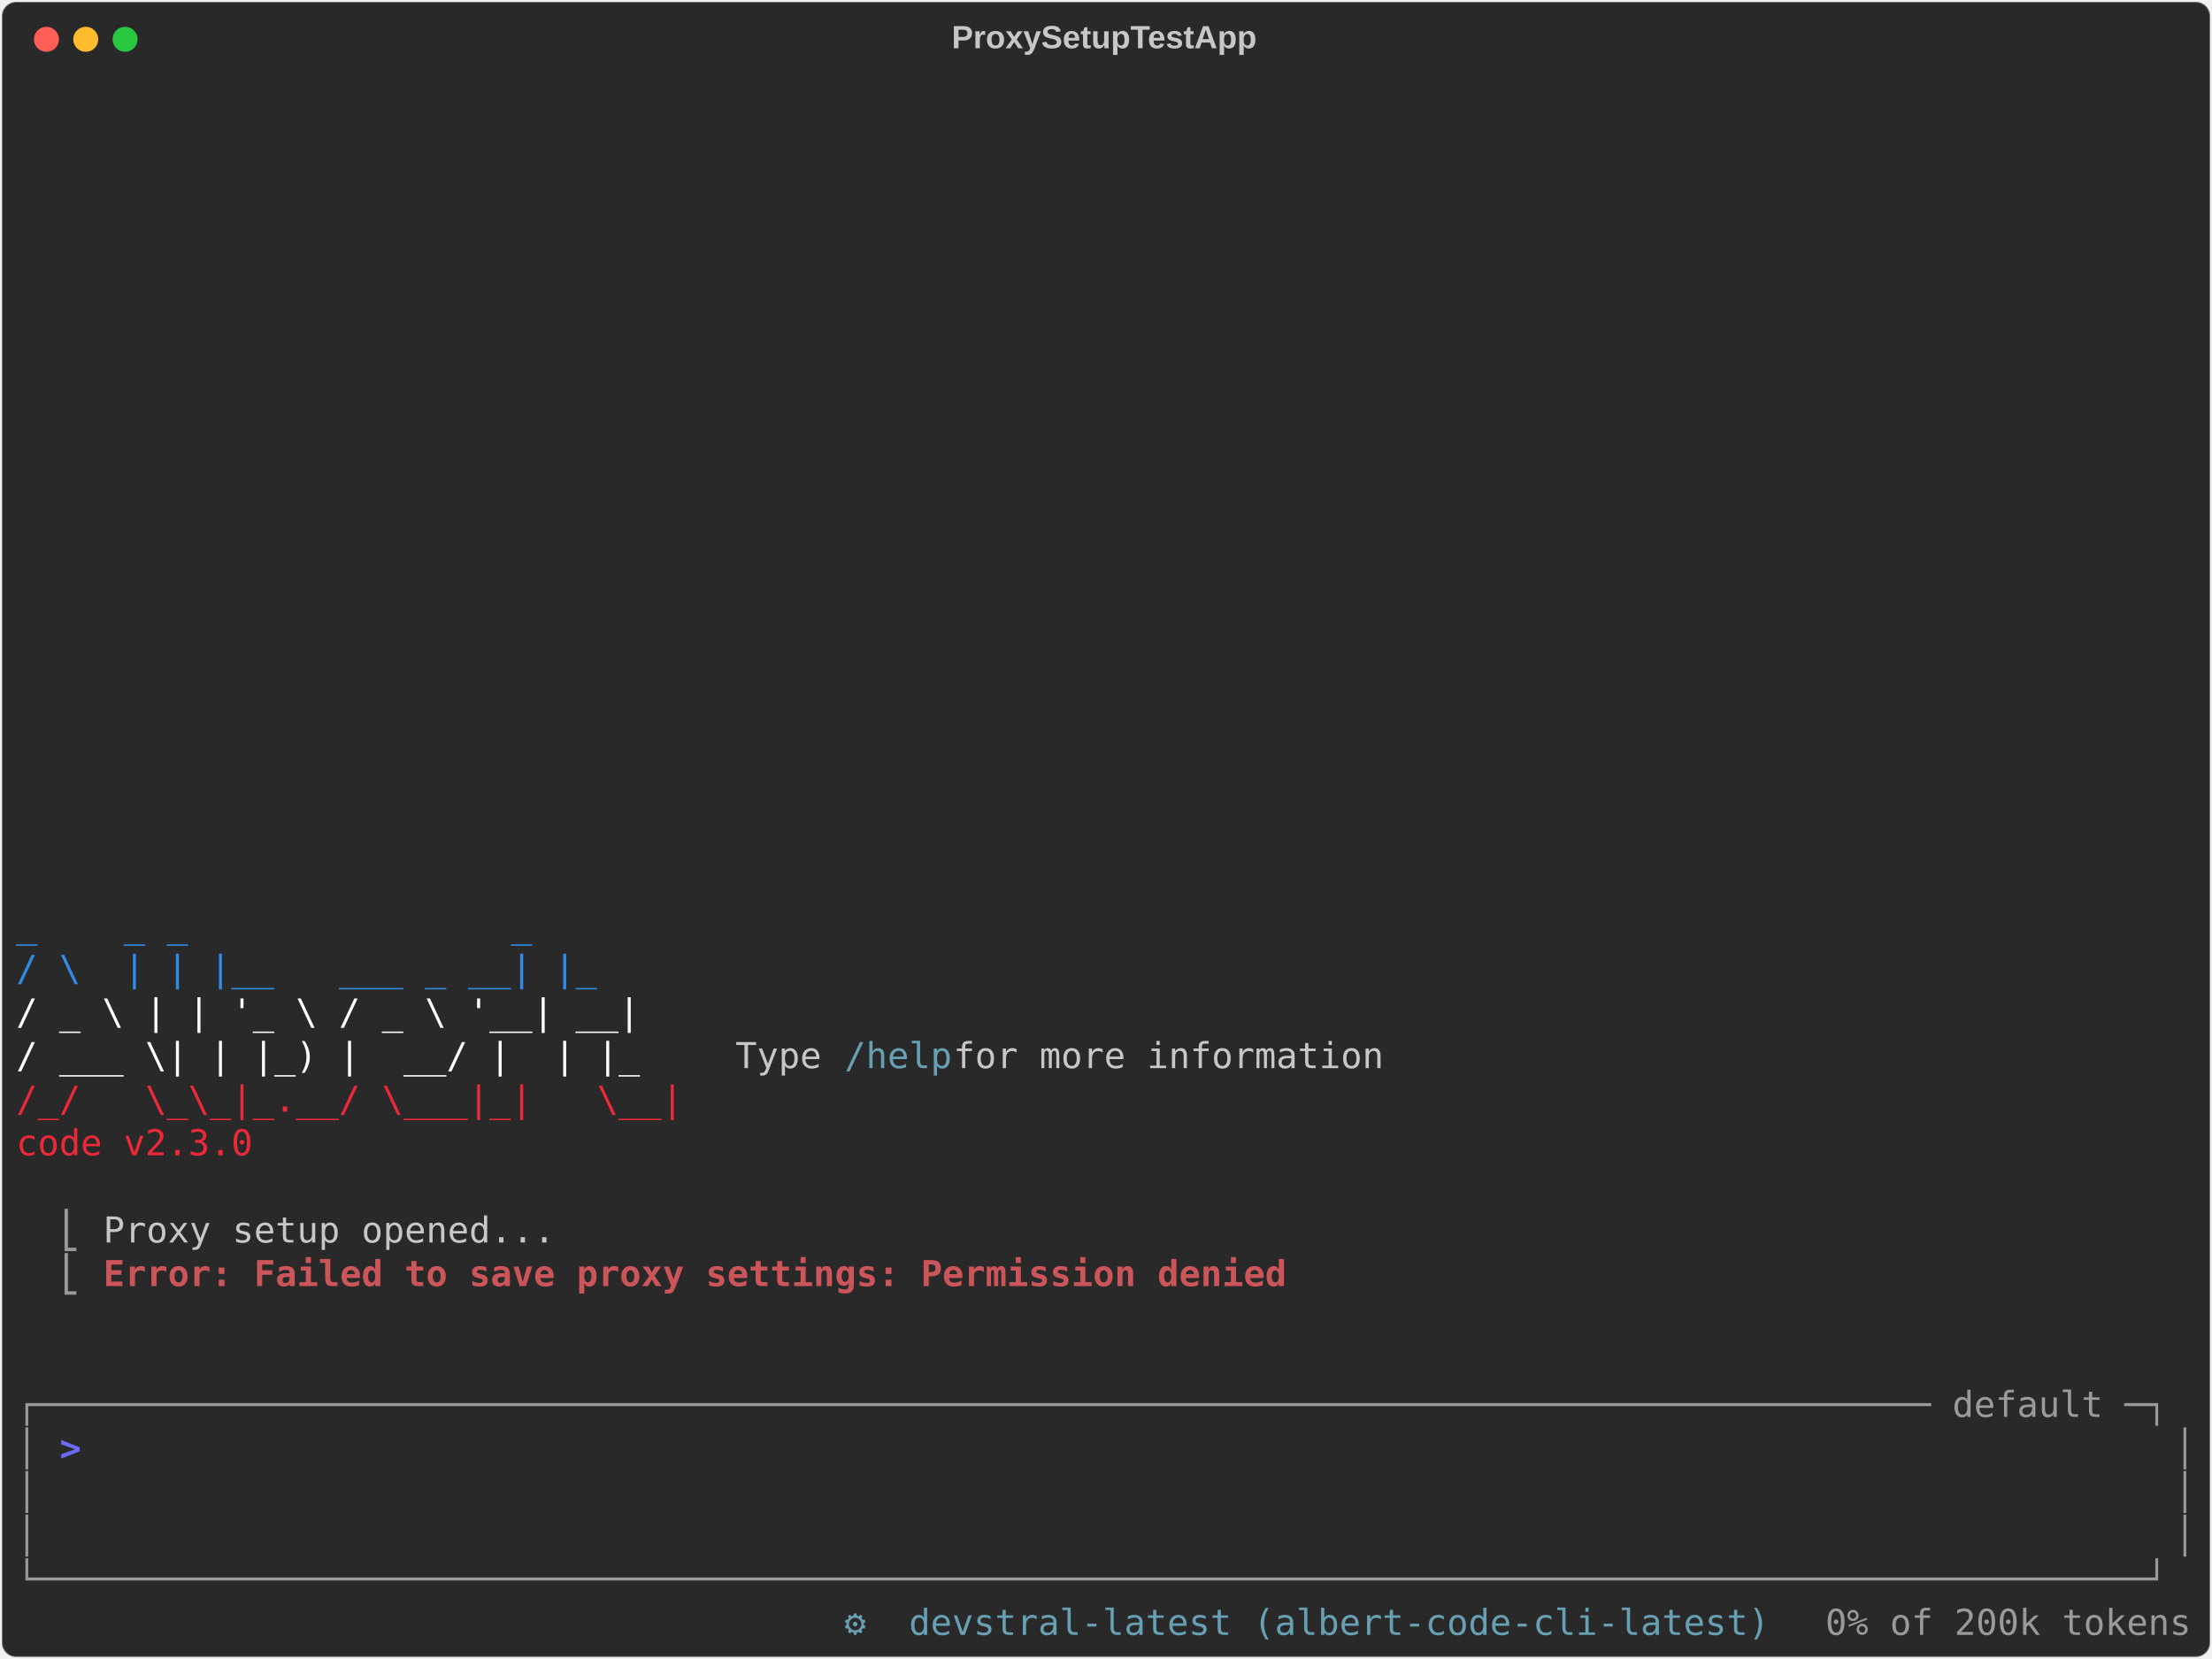
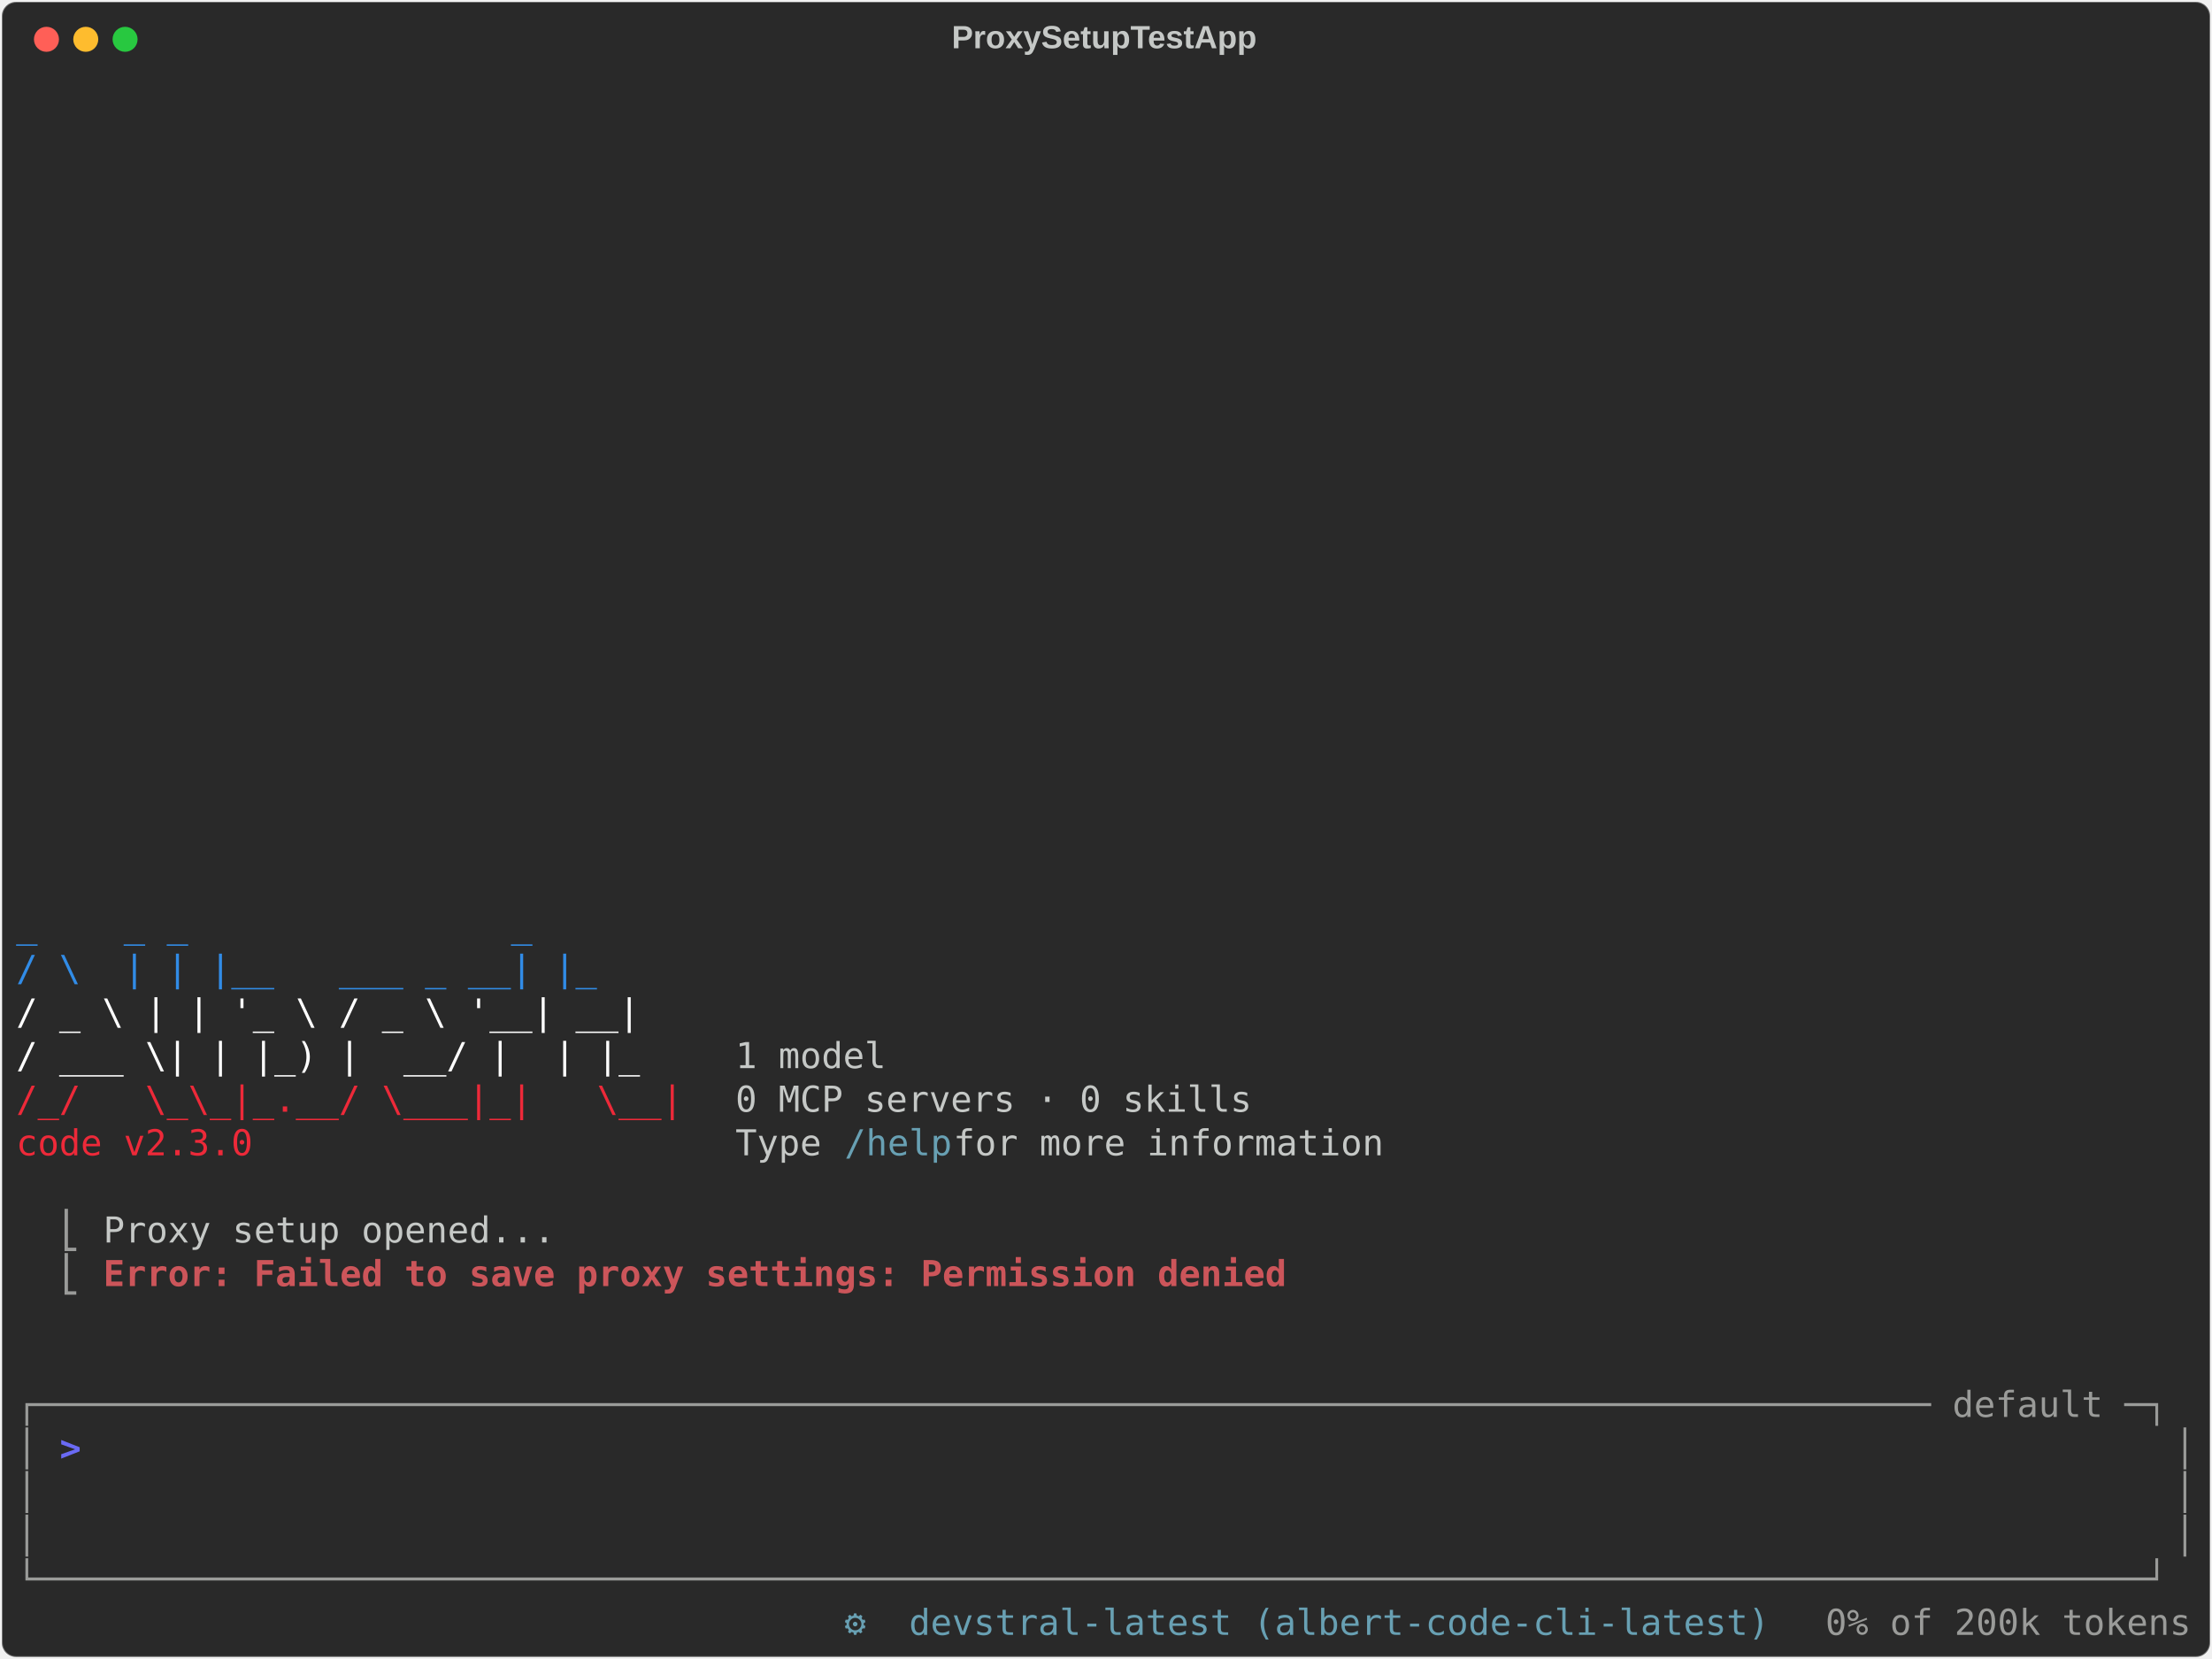
<svg xmlns="http://www.w3.org/2000/svg" class="rich-terminal" viewBox="0 0 1238 928.4">
  <style>

    @font-face {
        font-family: "Fira Code";
        src: local("FiraCode-Regular"),
                url("https://cdnjs.cloudflare.com/ajax/libs/firacode/6.2.0/woff2/FiraCode-Regular.woff2") format("woff2"),
                url("https://cdnjs.cloudflare.com/ajax/libs/firacode/6.2.0/woff/FiraCode-Regular.woff") format("woff");
        font-style: normal;
        font-weight: 400;
    }
    @font-face {
        font-family: "Fira Code";
        src: local("FiraCode-Bold"),
                url("https://cdnjs.cloudflare.com/ajax/libs/firacode/6.2.0/woff2/FiraCode-Bold.woff2") format("woff2"),
                url("https://cdnjs.cloudflare.com/ajax/libs/firacode/6.2.0/woff/FiraCode-Bold.woff") format("woff");
        font-style: bold;
        font-weight: 700;
    }

    .terminal-matrix {
        font-family: Fira Code, monospace;
        font-size: 20px;
        line-height: 24.4px;
        font-variant-east-asian: full-width;
    }

    .terminal-title {
        font-size: 18px;
        font-weight: bold;
        font-family: arial;
    }

    .terminal-r1 { fill: #c5c8c6 }
.terminal-r2 { fill: #318ce7 }
.terminal-r3 { fill: #ffffff }
- .terminal-r4 { fill: #68a0b3 }
- .terminal-r5 { fill: #ed2939 }
+ .terminal-r4 { fill: #ed2939 }
+ .terminal-r5 { fill: #68a0b3 }
.terminal-r6 { fill: #9a9b99 }
.terminal-r7 { fill: #cc555a;font-weight: bold }
.terminal-r8 { fill: #6a6af4;font-weight: bold }
    </style>
  <defs>
    <clipPath id="terminal-clip-terminal">
      <rect x="0" y="0" width="1219.0" height="877.4" />
    </clipPath>
    <clipPath id="terminal-line-0">
      <rect x="0" y="1.5" width="1220" height="24.65" />
    </clipPath>
    <clipPath id="terminal-line-1">
      <rect x="0" y="25.9" width="1220" height="24.65" />
    </clipPath>
    <clipPath id="terminal-line-2">
      <rect x="0" y="50.3" width="1220" height="24.65" />
    </clipPath>
    <clipPath id="terminal-line-3">
      <rect x="0" y="74.7" width="1220" height="24.65" />
    </clipPath>
    <clipPath id="terminal-line-4">
      <rect x="0" y="99.1" width="1220" height="24.65" />
    </clipPath>
    <clipPath id="terminal-line-5">
      <rect x="0" y="123.5" width="1220" height="24.65" />
    </clipPath>
    <clipPath id="terminal-line-6">
      <rect x="0" y="147.9" width="1220" height="24.65" />
    </clipPath>
    <clipPath id="terminal-line-7">
      <rect x="0" y="172.3" width="1220" height="24.65" />
    </clipPath>
    <clipPath id="terminal-line-8">
      <rect x="0" y="196.7" width="1220" height="24.65" />
    </clipPath>
    <clipPath id="terminal-line-9">
      <rect x="0" y="221.1" width="1220" height="24.65" />
    </clipPath>
    <clipPath id="terminal-line-10">
      <rect x="0" y="245.5" width="1220" height="24.65" />
    </clipPath>
    <clipPath id="terminal-line-11">
      <rect x="0" y="269.9" width="1220" height="24.65" />
    </clipPath>
    <clipPath id="terminal-line-12">
      <rect x="0" y="294.3" width="1220" height="24.65" />
    </clipPath>
    <clipPath id="terminal-line-13">
      <rect x="0" y="318.7" width="1220" height="24.65" />
    </clipPath>
    <clipPath id="terminal-line-14">
      <rect x="0" y="343.1" width="1220" height="24.65" />
    </clipPath>
    <clipPath id="terminal-line-15">
      <rect x="0" y="367.5" width="1220" height="24.65" />
    </clipPath>
    <clipPath id="terminal-line-16">
      <rect x="0" y="391.9" width="1220" height="24.65" />
    </clipPath>
    <clipPath id="terminal-line-17">
      <rect x="0" y="416.3" width="1220" height="24.65" />
    </clipPath>
    <clipPath id="terminal-line-18">
      <rect x="0" y="440.7" width="1220" height="24.65" />
    </clipPath>
    <clipPath id="terminal-line-19">
      <rect x="0" y="465.1" width="1220" height="24.65" />
    </clipPath>
    <clipPath id="terminal-line-20">
      <rect x="0" y="489.5" width="1220" height="24.65" />
    </clipPath>
    <clipPath id="terminal-line-21">
      <rect x="0" y="513.9" width="1220" height="24.65" />
    </clipPath>
    <clipPath id="terminal-line-22">
      <rect x="0" y="538.3" width="1220" height="24.65" />
    </clipPath>
    <clipPath id="terminal-line-23">
      <rect x="0" y="562.7" width="1220" height="24.65" />
    </clipPath>
    <clipPath id="terminal-line-24">
      <rect x="0" y="587.1" width="1220" height="24.65" />
    </clipPath>
    <clipPath id="terminal-line-25">
      <rect x="0" y="611.5" width="1220" height="24.65" />
    </clipPath>
    <clipPath id="terminal-line-26">
      <rect x="0" y="635.9" width="1220" height="24.65" />
    </clipPath>
    <clipPath id="terminal-line-27">
      <rect x="0" y="660.3" width="1220" height="24.65" />
    </clipPath>
    <clipPath id="terminal-line-28">
      <rect x="0" y="684.7" width="1220" height="24.65" />
    </clipPath>
    <clipPath id="terminal-line-29">
      <rect x="0" y="709.1" width="1220" height="24.65" />
    </clipPath>
    <clipPath id="terminal-line-30">
      <rect x="0" y="733.5" width="1220" height="24.65" />
    </clipPath>
    <clipPath id="terminal-line-31">
      <rect x="0" y="757.9" width="1220" height="24.65" />
    </clipPath>
    <clipPath id="terminal-line-32">
      <rect x="0" y="782.3" width="1220" height="24.65" />
    </clipPath>
    <clipPath id="terminal-line-33">
      <rect x="0" y="806.7" width="1220" height="24.65" />
    </clipPath>
    <clipPath id="terminal-line-34">
      <rect x="0" y="831.1" width="1220" height="24.65" />
    </clipPath>
  </defs>
  <rect fill="#292929" stroke="rgba(255,255,255,0.35)" stroke-width="1" x="1" y="1" width="1236" height="926.4" rx="8" />
  <text class="terminal-title" fill="#c5c8c6" text-anchor="middle" x="618" y="27">ProxySetupTestApp</text>
  <g transform="translate(26,22)">
    <circle cx="0" cy="0" r="7" fill="#ff5f57" />
    <circle cx="22" cy="0" r="7" fill="#febc2e" />
    <circle cx="44" cy="0" r="7" fill="#28c840" />
  </g>
  <g transform="translate(9, 41)" clip-path="url(#terminal-clip-terminal)">
    <g class="terminal-matrix">
      <text class="terminal-r1" x="1220" y="20" textLength="12.2" clip-path="url(#terminal-line-0)">
</text>
      <text class="terminal-r1" x="1220" y="44.4" textLength="12.2" clip-path="url(#terminal-line-1)">
</text>
      <text class="terminal-r1" x="1220" y="68.8" textLength="12.2" clip-path="url(#terminal-line-2)">
</text>
      <text class="terminal-r1" x="1220" y="93.2" textLength="12.2" clip-path="url(#terminal-line-3)">
</text>
      <text class="terminal-r1" x="1220" y="117.6" textLength="12.2" clip-path="url(#terminal-line-4)">
</text>
      <text class="terminal-r1" x="1220" y="142" textLength="12.2" clip-path="url(#terminal-line-5)">
</text>
      <text class="terminal-r1" x="1220" y="166.4" textLength="12.2" clip-path="url(#terminal-line-6)">
</text>
      <text class="terminal-r1" x="1220" y="190.8" textLength="12.2" clip-path="url(#terminal-line-7)">
</text>
      <text class="terminal-r1" x="1220" y="215.2" textLength="12.2" clip-path="url(#terminal-line-8)">
</text>
      <text class="terminal-r1" x="1220" y="239.6" textLength="12.2" clip-path="url(#terminal-line-9)">
</text>
      <text class="terminal-r1" x="1220" y="264" textLength="12.2" clip-path="url(#terminal-line-10)">
</text>
      <text class="terminal-r1" x="1220" y="288.4" textLength="12.2" clip-path="url(#terminal-line-11)">
</text>
      <text class="terminal-r1" x="1220" y="312.8" textLength="12.2" clip-path="url(#terminal-line-12)">
</text>
      <text class="terminal-r1" x="1220" y="337.2" textLength="12.2" clip-path="url(#terminal-line-13)">
</text>
      <text class="terminal-r1" x="1220" y="361.6" textLength="12.2" clip-path="url(#terminal-line-14)">
</text>
      <text class="terminal-r1" x="1220" y="386" textLength="12.2" clip-path="url(#terminal-line-15)">
</text>
      <text class="terminal-r1" x="1220" y="410.4" textLength="12.2" clip-path="url(#terminal-line-16)">
</text>
      <text class="terminal-r1" x="1220" y="434.8" textLength="12.2" clip-path="url(#terminal-line-17)">
</text>
      <text class="terminal-r1" x="1220" y="459.2" textLength="12.2" clip-path="url(#terminal-line-18)">
</text>
      <text class="terminal-r2" x="0" y="483.6" textLength="378.2" clip-path="url(#terminal-line-19)">    _    _ _               _   </text>
      <text class="terminal-r1" x="1220" y="483.6" textLength="12.2" clip-path="url(#terminal-line-19)">
</text>
      <text class="terminal-r2" x="0" y="508" textLength="378.2" clip-path="url(#terminal-line-20)">   / \  | | |__   ___ _ __| |_ </text>
      <text class="terminal-r1" x="1220" y="508" textLength="12.2" clip-path="url(#terminal-line-20)">
</text>
      <text class="terminal-r3" x="0" y="532.4" textLength="378.2" clip-path="url(#terminal-line-21)">  / _ \ | | '_ \ / _ \ '__| __|</text>
      <text class="terminal-r1" x="1220" y="532.4" textLength="12.2" clip-path="url(#terminal-line-21)">
</text>
      <text class="terminal-r3" x="0" y="556.8" textLength="378.2" clip-path="url(#terminal-line-22)"> / ___ \| | |_) |  __/ |  | |_ </text>
-       <text class="terminal-r1" x="402.6" y="556.8" textLength="61" clip-path="url(#terminal-line-22)">Type </text>
-       <text class="terminal-r4" x="463.6" y="556.8" textLength="61" clip-path="url(#terminal-line-22)">/help</text>
-       <text class="terminal-r1" x="524.6" y="556.8" textLength="256.2" clip-path="url(#terminal-line-22)"> for more information</text>
+       <text class="terminal-r1" x="402.6" y="556.8" textLength="85.4" clip-path="url(#terminal-line-22)">1 model</text>
      <text class="terminal-r1" x="1220" y="556.8" textLength="12.2" clip-path="url(#terminal-line-22)">
</text>
-       <text class="terminal-r5" x="0" y="581.2" textLength="378.2" clip-path="url(#terminal-line-23)">/_/   \_\_|_.__/ \___|_|   \__|</text>
+       <text class="terminal-r4" x="0" y="581.2" textLength="378.2" clip-path="url(#terminal-line-23)">/_/   \_\_|_.__/ \___|_|   \__|</text>
+       <text class="terminal-r1" x="402.6" y="581.2" textLength="292.8" clip-path="url(#terminal-line-23)">0 MCP servers · 0 skills</text>
      <text class="terminal-r1" x="1220" y="581.2" textLength="12.2" clip-path="url(#terminal-line-23)">
</text>
-       <text class="terminal-r5" x="0" y="605.6" textLength="353.8" clip-path="url(#terminal-line-24)">                  code v2.3.0</text>
+       <text class="terminal-r4" x="0" y="605.6" textLength="353.8" clip-path="url(#terminal-line-24)">                  code v2.3.0</text>
+       <text class="terminal-r1" x="402.6" y="605.6" textLength="61" clip-path="url(#terminal-line-24)">Type </text>
+       <text class="terminal-r5" x="463.6" y="605.6" textLength="61" clip-path="url(#terminal-line-24)">/help</text>
+       <text class="terminal-r1" x="524.6" y="605.6" textLength="256.2" clip-path="url(#terminal-line-24)"> for more information</text>
      <text class="terminal-r1" x="1220" y="605.6" textLength="12.2" clip-path="url(#terminal-line-24)">
</text>
      <text class="terminal-r1" x="1220" y="630" textLength="12.2" clip-path="url(#terminal-line-25)">
</text>
      <text class="terminal-r6" x="24.4" y="654.4" textLength="12.2" clip-path="url(#terminal-line-26)">⎣</text>
      <text class="terminal-r1" x="48.8" y="654.4" textLength="256.2" clip-path="url(#terminal-line-26)">Proxy setup opened...</text>
      <text class="terminal-r1" x="1220" y="654.4" textLength="12.2" clip-path="url(#terminal-line-26)">
</text>
      <text class="terminal-r6" x="24.4" y="678.8" textLength="12.2" clip-path="url(#terminal-line-27)">⎣</text>
      <text class="terminal-r7" x="48.8" y="678.8" textLength="671" clip-path="url(#terminal-line-27)">Error: Failed to save proxy settings: Permission denied</text>
      <text class="terminal-r1" x="1220" y="678.8" textLength="12.2" clip-path="url(#terminal-line-27)">
</text>
      <text class="terminal-r1" x="1220" y="703.2" textLength="12.2" clip-path="url(#terminal-line-28)">
</text>
      <text class="terminal-r1" x="1220" y="727.6" textLength="12.2" clip-path="url(#terminal-line-29)">
</text>
      <text class="terminal-r6" x="0" y="752" textLength="1220" clip-path="url(#terminal-line-30)">┌──────────────────────────────────────────────────────────────────────────────────────── default ─┐</text>
      <text class="terminal-r1" x="1220" y="752" textLength="12.2" clip-path="url(#terminal-line-30)">
</text>
      <text class="terminal-r6" x="0" y="776.4" textLength="12.2" clip-path="url(#terminal-line-31)">│</text>
      <text class="terminal-r8" x="24.4" y="776.4" textLength="12.2" clip-path="url(#terminal-line-31)">&gt;</text>
      <text class="terminal-r6" x="1207.8" y="776.4" textLength="12.2" clip-path="url(#terminal-line-31)">│</text>
      <text class="terminal-r1" x="1220" y="776.4" textLength="12.2" clip-path="url(#terminal-line-31)">
</text>
      <text class="terminal-r6" x="0" y="800.8" textLength="12.2" clip-path="url(#terminal-line-32)">│</text>
      <text class="terminal-r6" x="1207.8" y="800.8" textLength="12.2" clip-path="url(#terminal-line-32)">│</text>
      <text class="terminal-r1" x="1220" y="800.8" textLength="12.2" clip-path="url(#terminal-line-32)">
</text>
      <text class="terminal-r6" x="0" y="825.2" textLength="12.2" clip-path="url(#terminal-line-33)">│</text>
      <text class="terminal-r6" x="1207.8" y="825.2" textLength="12.2" clip-path="url(#terminal-line-33)">│</text>
      <text class="terminal-r1" x="1220" y="825.2" textLength="12.2" clip-path="url(#terminal-line-33)">
</text>
      <text class="terminal-r6" x="0" y="849.6" textLength="1220" clip-path="url(#terminal-line-34)">└──────────────────────────────────────────────────────────────────────────────────────────────────┘</text>
      <text class="terminal-r1" x="1220" y="849.6" textLength="12.2" clip-path="url(#terminal-line-34)">
</text>
-       <text class="terminal-r4" x="463.6" y="874" textLength="524.6" clip-path="url(#terminal-line-35)">⚙  devstral-latest (albert-code-cli-latest)</text>
+       <text class="terminal-r5" x="463.6" y="874" textLength="524.6" clip-path="url(#terminal-line-35)">⚙  devstral-latest (albert-code-cli-latest)</text>
      <text class="terminal-r6" x="1012.6" y="874" textLength="207.4" clip-path="url(#terminal-line-35)">0% of 200k tokens</text>
    </g>
  </g>
</svg>
